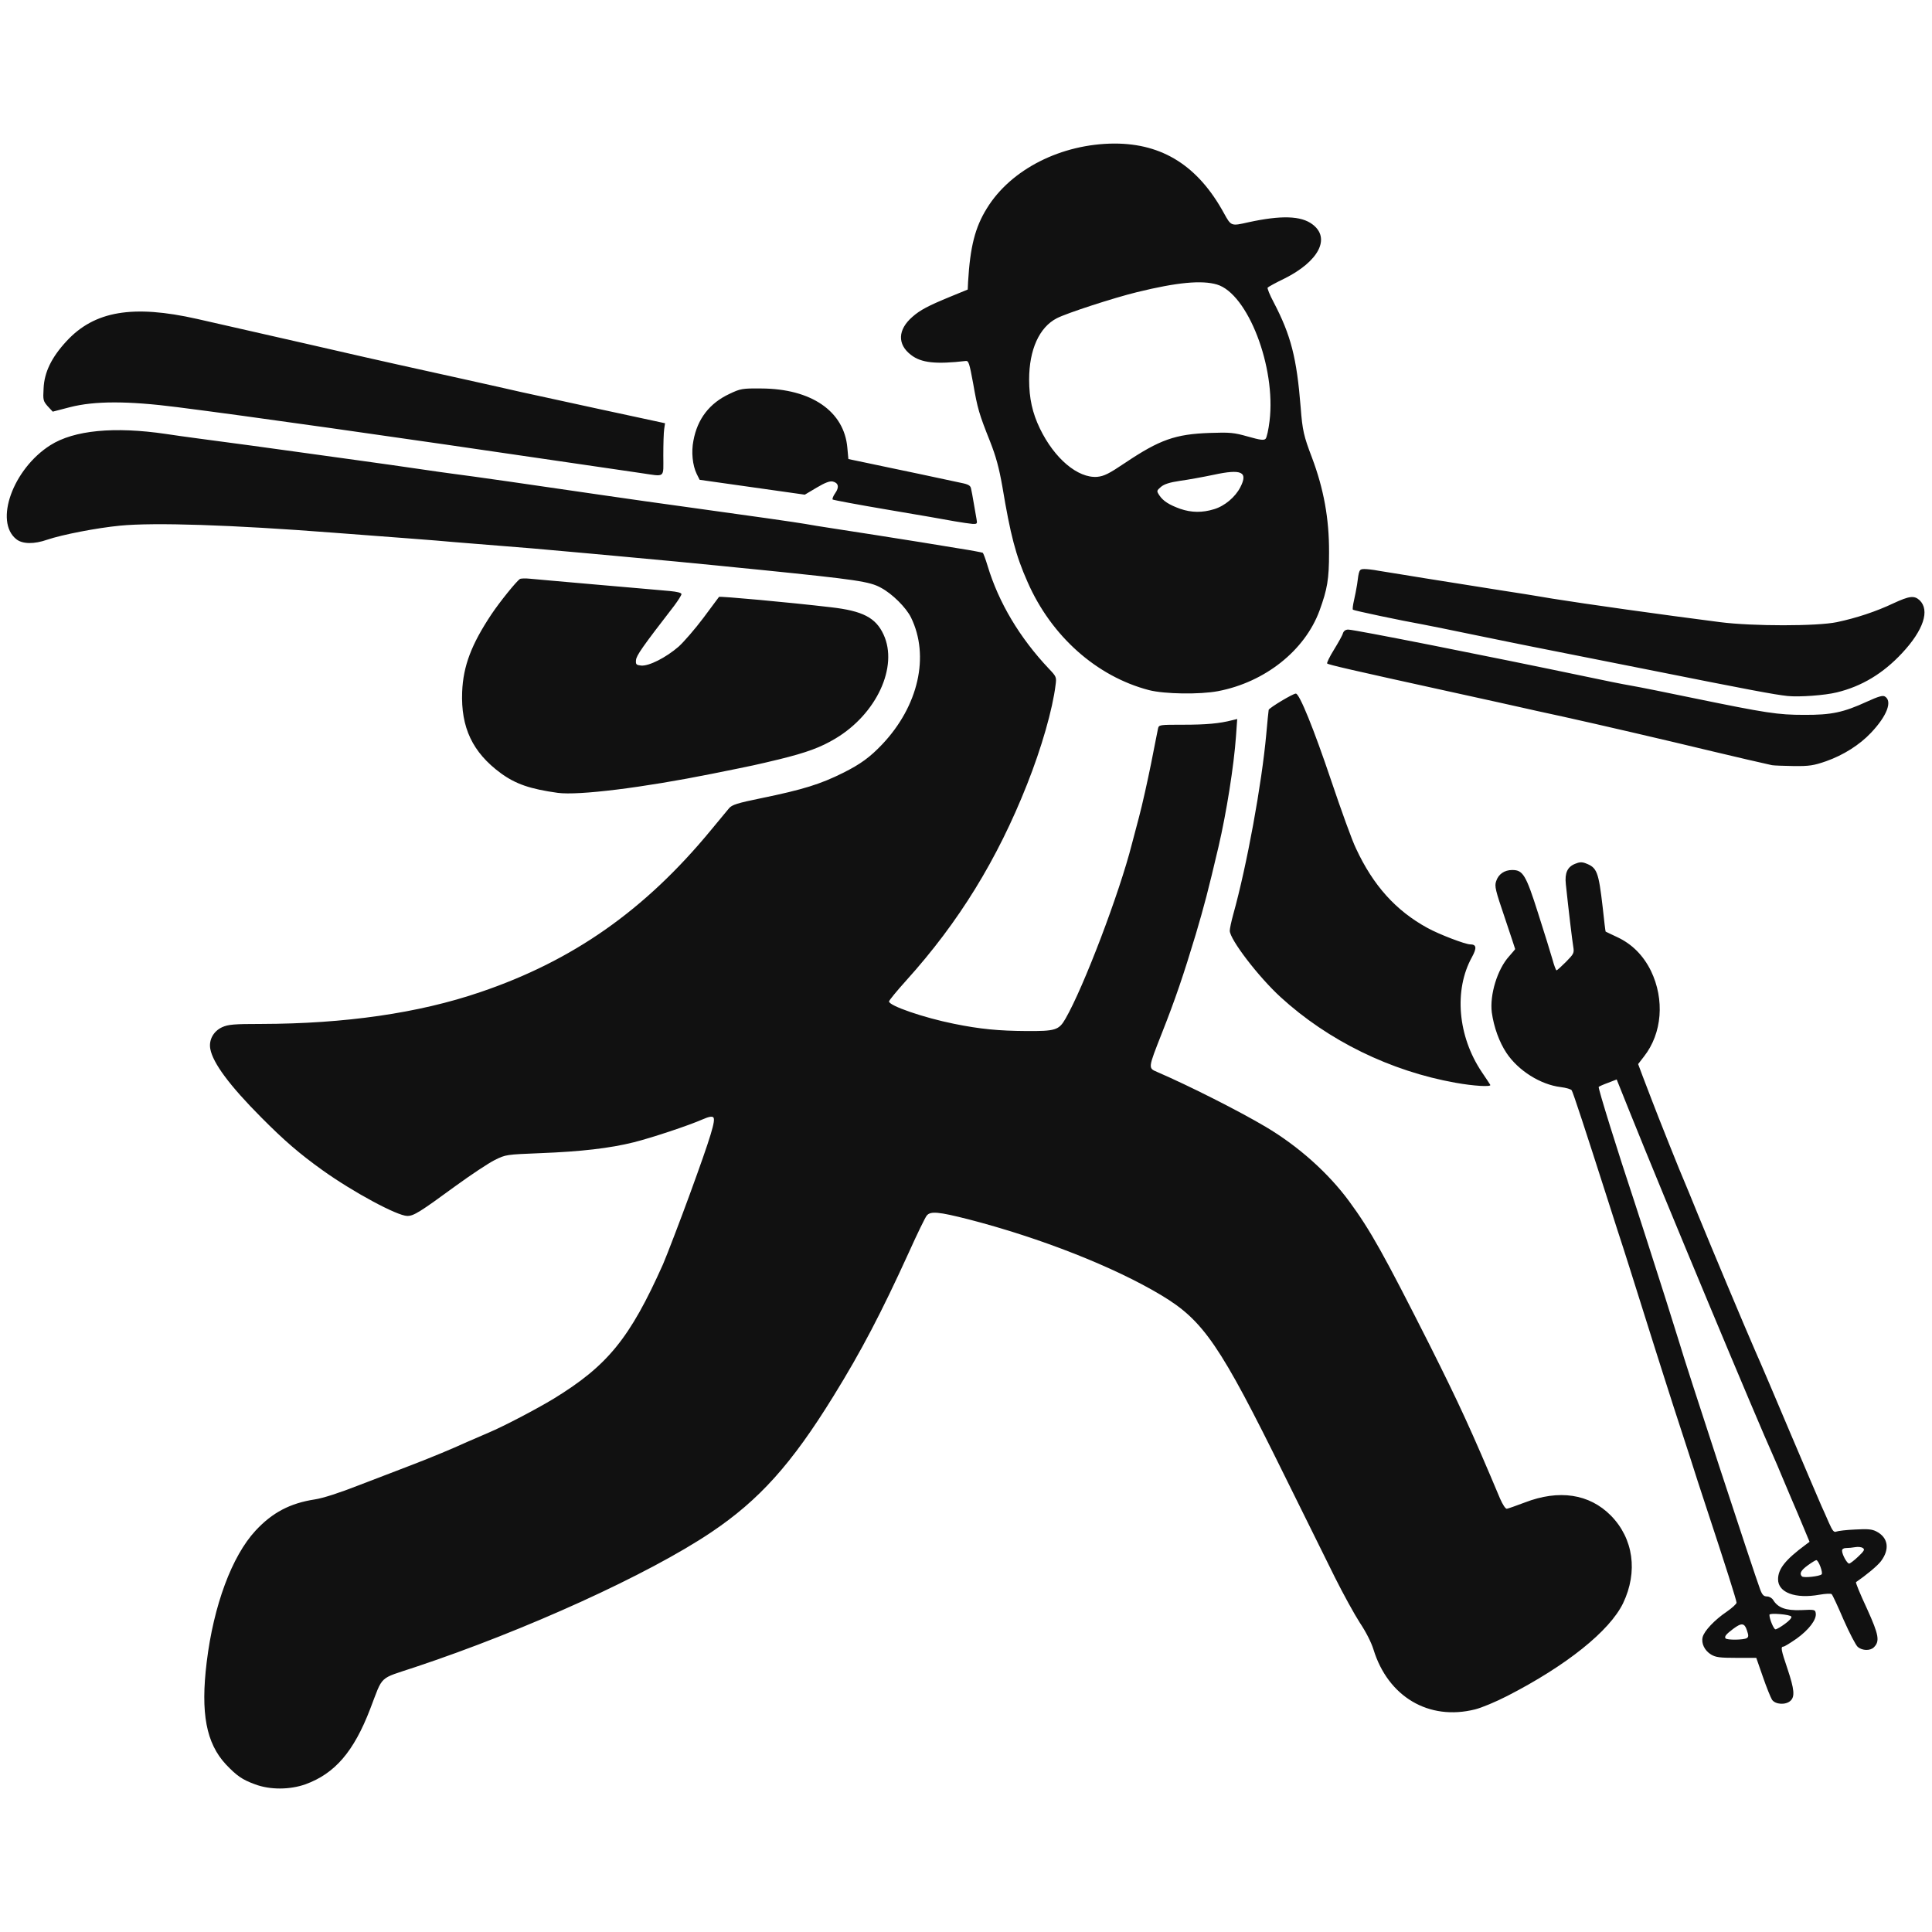
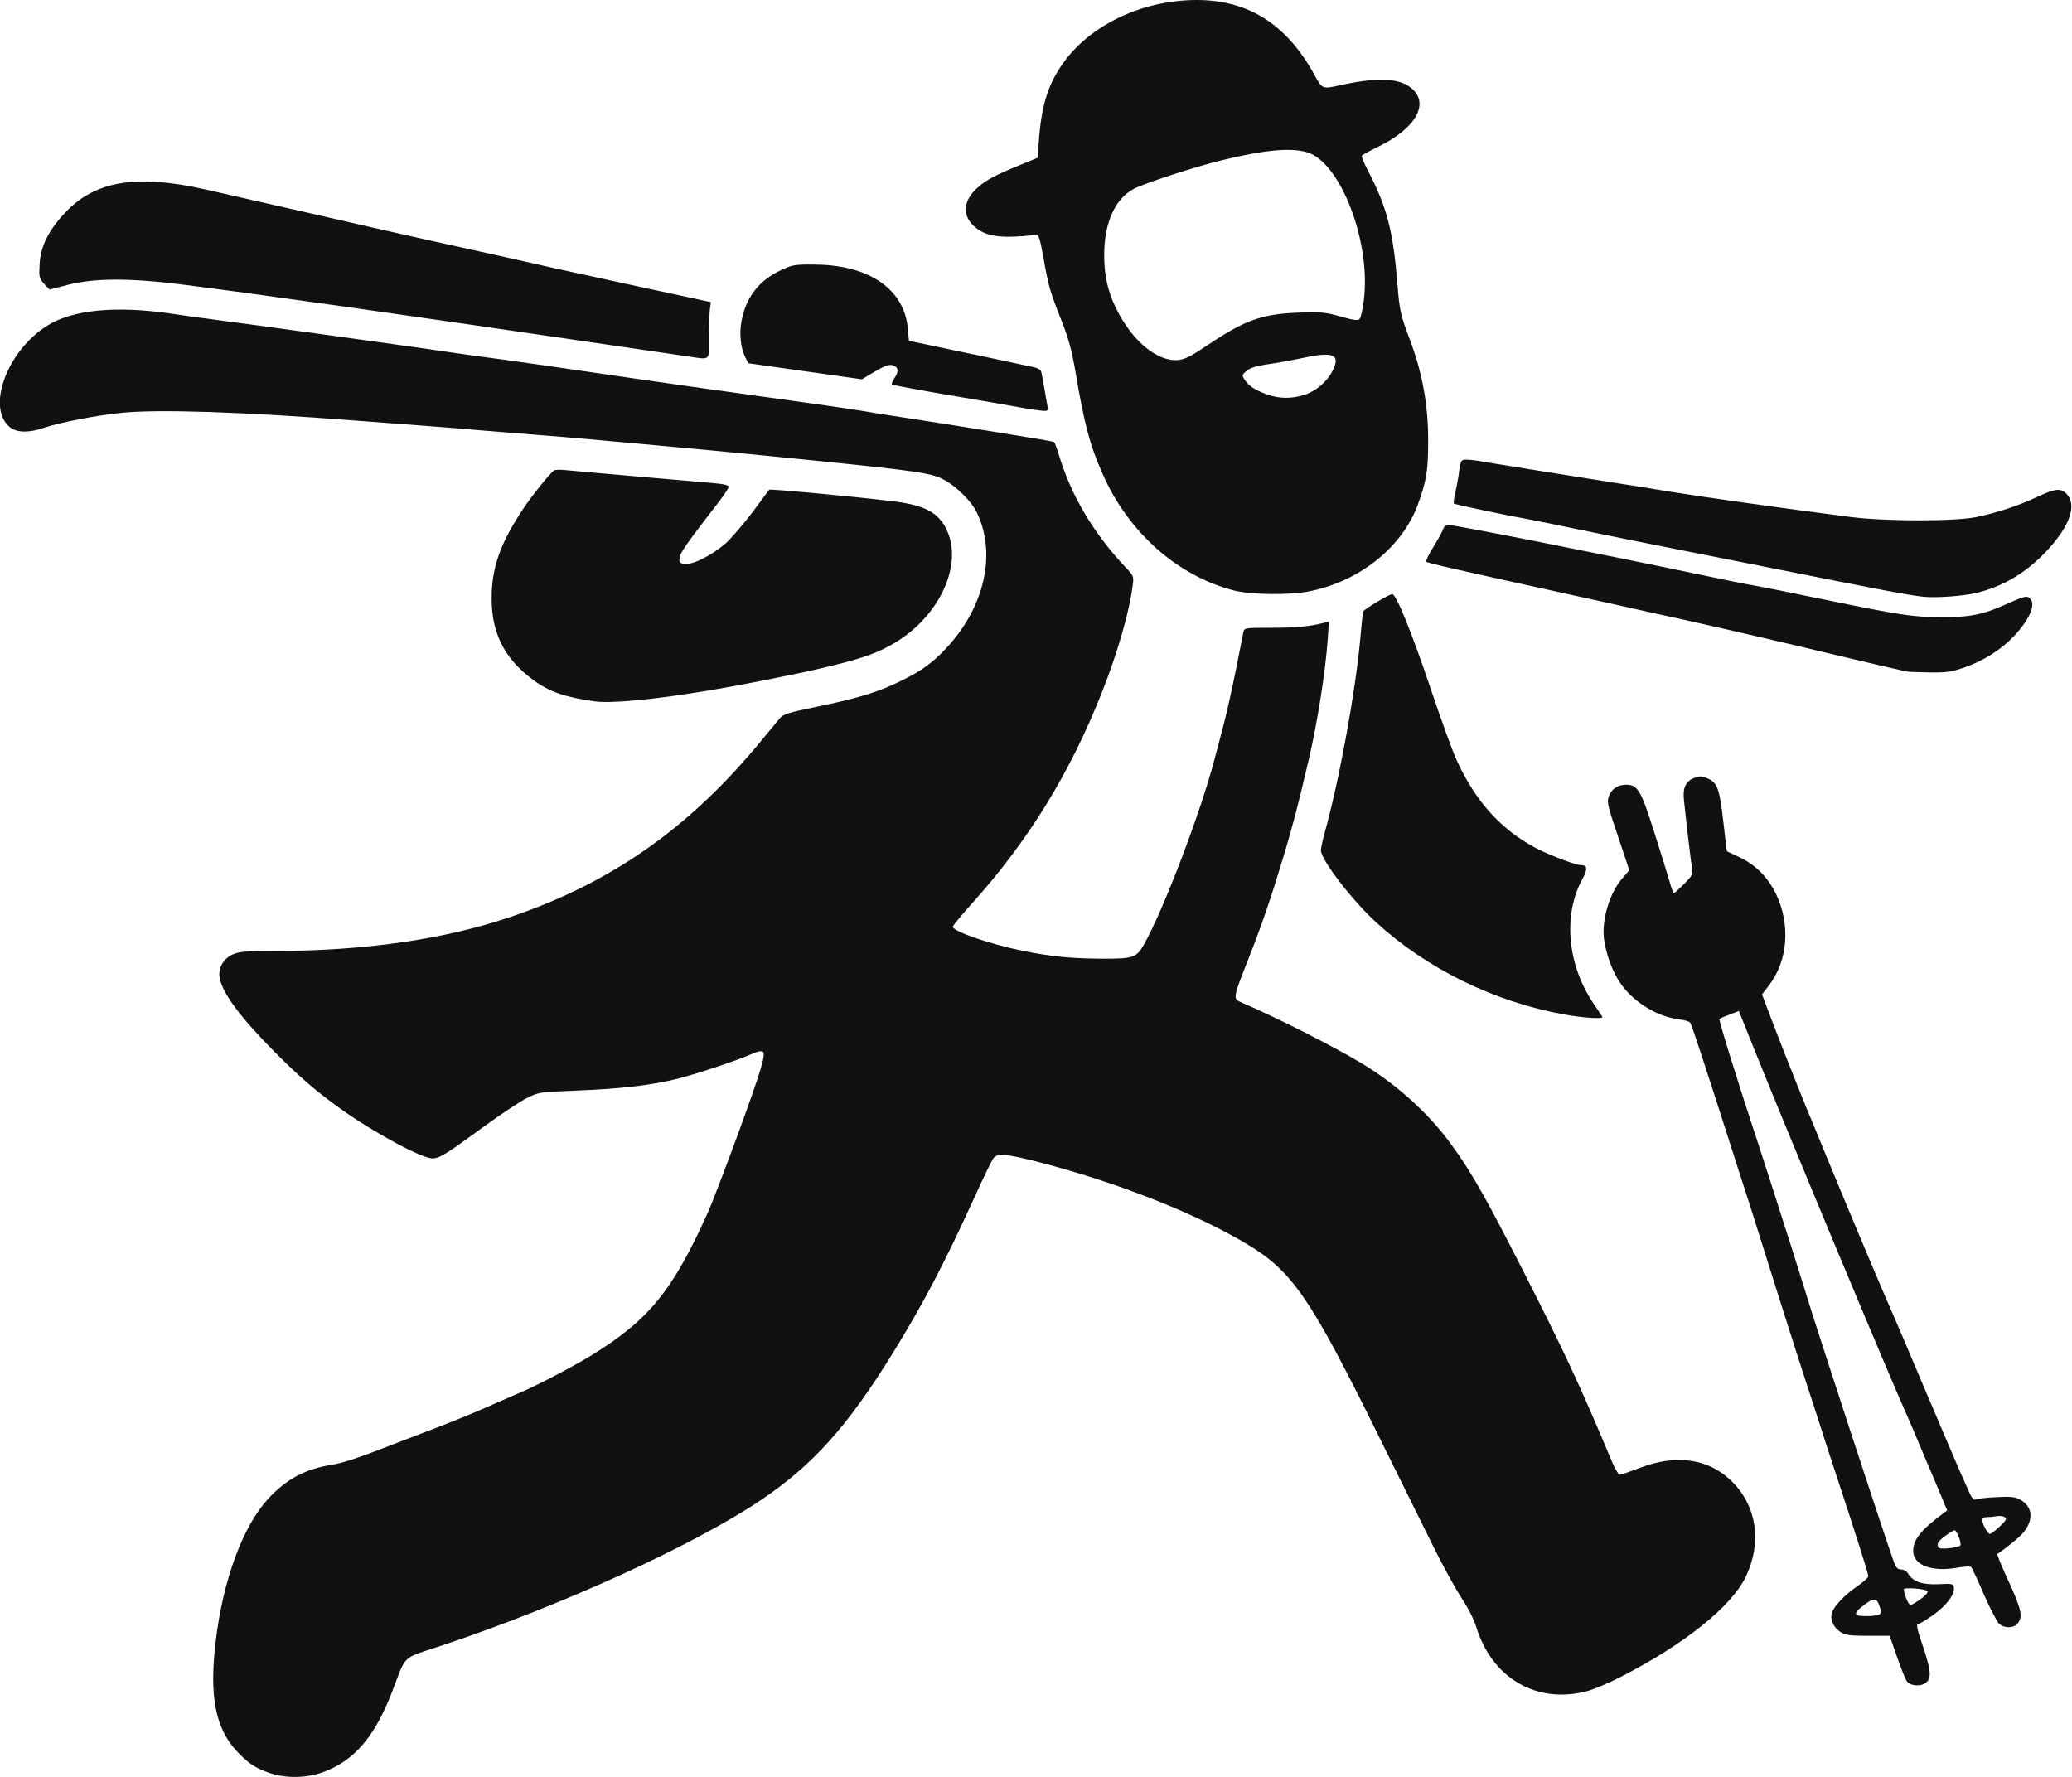
- <svg xmlns="http://www.w3.org/2000/svg" viewBox="0 -79 1117 1117" width="1117" height="1117">
+ <svg xmlns="http://www.w3.org/2000/svg" viewBox="4 4 1109 951" width="1109" height="951">
  <path fill="#111" fill-rule="evenodd" d="M147.4 952.6 C140.0 949.9 136.9 947.7 130.6 941.1 C119.2 928.8 115.9 911.5 119.5 882.0 C123.5 849.1 134.1 820.7 147.7 806.0 C157.4 795.5 167.7 790.1 182.0 787.9 C186.7 787.2 196.3 784.1 207.5 779.7 C217.4 775.9 231.1 770.6 238.0 768.0 C250.2 763.3 261.0 758.8 270.0 754.7 C272.5 753.6 278.1 751.2 282.5 749.3 C291.7 745.4 310.1 735.7 319.9 729.8 C351.3 710.6 364.1 694.9 383.3 652.0 C385.4 647.2 394.0 624.7 398.8 611.5 C411.2 577.5 413.9 568.5 412.4 567.0 C411.7 566.3 409.8 566.6 406.4 568.1 C397.7 571.9 376.8 578.8 366.5 581.4 C352.5 584.9 335.8 586.8 312.5 587.7 C292.7 588.5 292.4 588.5 286.0 591.7 C282.4 593.5 272.3 600.2 263.5 606.6 C242.6 621.9 239.2 624.0 235.5 624.0 C229.7 624.0 204.1 610.2 186.5 597.6 C173.1 588.0 164.4 580.5 151.0 567.0 C132.7 548.6 123.1 535.6 121.6 527.5 C120.6 522.3 123.4 517.2 128.4 514.9 C131.9 513.3 135.2 513.0 151.0 513.0 C199.3 512.9 242.0 506.8 277.7 494.6 C331.1 476.5 372.8 447.3 410.9 401.1 C415.6 395.4 420.4 389.6 421.5 388.3 C423.2 386.3 426.3 385.3 440.0 382.5 C464.4 377.5 474.5 374.3 487.5 367.8 C497.5 362.8 503.0 358.8 510.1 351.3 C531.0 329.2 537.6 300.3 526.7 278.0 C523.9 272.3 515.9 264.3 509.3 260.8 C502.8 257.2 495.1 256.1 440.0 250.5 C431.5 249.7 420.2 248.5 415.0 248.0 C403.9 246.9 380.4 244.6 357.0 242.5 C347.9 241.7 335.6 240.5 329.5 240.0 C317.0 238.8 301.5 237.5 276.0 235.5 C266.4 234.7 255.6 233.9 252.0 233.5 C246.1 233.0 229.8 231.8 193.0 229.0 C133.4 224.4 89.2 223.0 69.5 224.9 C56.0 226.2 36.0 230.1 27.4 233.0 C19.7 235.7 13.1 235.6 9.5 232.8 C-3.5 222.6 7.5 192.1 29.1 178.4 C42.8 169.7 66.1 167.5 96.0 171.9 C99.6 172.5 107.9 173.6 114.5 174.5 C130.4 176.6 161.0 180.7 173.5 182.5 C179.0 183.3 193.6 185.3 206.0 187.0 C218.4 188.7 234.6 191.0 242.0 192.1 C249.4 193.2 258.6 194.5 262.5 195.0 C270.0 195.9 311.3 201.8 350.0 207.5 C362.9 209.4 383.6 212.3 396.0 214.0 C434.5 219.3 460.3 223.0 465.5 223.9 C468.2 224.4 475.4 225.6 481.5 226.5 C493.9 228.4 518.9 232.3 532.5 234.5 C537.5 235.3 547.4 236.9 554.5 238.1 C561.6 239.2 567.8 240.4 568.2 240.6 C568.5 240.8 569.8 244.2 571.0 248.2 C577.4 269.4 589.5 289.7 606.4 307.6 C610.7 312.1 610.9 312.5 610.3 316.9 C608.6 331.1 602.1 353.6 593.8 374.5 C576.6 418.0 554.3 454.2 524.1 487.7 C518.5 493.9 514.0 499.4 514.0 500.0 C514.0 502.5 534.1 509.4 551.5 512.9 C566.7 516.0 577.5 517.0 593.4 517.1 C610.2 517.2 612.2 516.6 616.0 510.0 C626.5 491.8 647.2 437.4 654.4 409.0 C654.8 407.6 656.6 400.6 658.5 393.5 C660.4 386.4 663.5 372.4 665.5 362.5 C667.4 352.6 669.3 343.5 669.5 342.3 C670.0 340.0 670.3 340.0 684.3 340.0 C697.4 340.0 705.1 339.3 712.4 337.4 L715.3 336.7 L714.6 346.6 C713.4 363.7 709.1 390.8 704.5 410.5 C698.4 436.5 696.2 444.7 691.4 461.0 C684.3 484.6 679.4 499.0 671.8 518.2 C663.7 538.8 663.7 538.5 669.1 540.8 C687.4 548.7 716.3 563.3 731.8 572.5 C750.7 583.7 768.0 599.2 780.0 615.5 C792.4 632.4 799.9 645.9 826.5 698.5 C843.7 732.8 850.6 747.8 867.3 787.5 C868.8 790.9 870.4 793.4 871.2 793.3 C871.9 793.2 876.5 791.6 881.5 789.7 C901.4 782.0 918.9 784.7 931.3 797.2 C944.4 810.5 947.1 829.7 938.4 847.9 C930.6 864.0 905.6 884.0 871.5 901.5 C864.9 904.9 856.5 908.4 852.8 909.3 C826.1 916.0 802.5 902.0 794.1 874.7 C792.8 870.5 789.7 864.4 786.2 859.2 C783.1 854.4 776.6 842.6 771.8 833.0 C767.0 823.4 753.9 796.8 742.6 774.0 C705.4 698.5 695.8 684.5 671.5 669.9 C644.2 653.5 601.6 636.7 559.7 625.9 C542.7 621.6 538.0 621.1 535.8 623.8 C535.0 624.7 530.3 634.3 525.5 645.0 C509.4 680.3 498.0 702.1 481.8 728.3 C457.6 767.5 439.0 788.2 411.2 806.9 C374.9 831.3 303.7 863.7 239.9 884.9 C218.6 892.0 221.7 889.1 214.0 909.1 C204.5 933.8 193.6 946.4 176.6 952.6 C167.6 955.8 156.1 955.9 147.4 952.6 Z  M1024.5 903.7 C1023.7 902.4 1021.3 896.5 1019.2 890.4 L1015.4 879.5 L1003.9 879.5 C994.4 879.5 992.0 879.2 989.3 877.6 C985.5 875.3 983.5 871.1 984.4 867.5 C985.3 863.9 991.4 857.5 998.2 852.9 C1001.4 850.7 1004.0 848.3 1004.0 847.6 C1004.0 846.3 997.6 826.1 986.5 792.5 C983.6 783.7 979.3 770.6 977.1 763.5 C974.8 756.4 970.5 743.1 967.5 734.0 C964.6 724.9 959.6 709.4 956.5 699.5 C941.9 653.1 939.7 646.2 938.5 642.5 C937.7 640.3 933.5 627.0 929.0 613.0 C916.9 575.2 909.5 552.6 908.7 551.4 C908.3 550.7 905.5 549.9 902.3 549.5 C890.7 548.1 877.8 540.0 871.0 529.8 C866.8 523.5 863.7 514.9 862.5 506.4 C861.2 496.2 865.7 481.4 872.5 473.9 C874.4 471.7 876.0 469.9 876.0 469.7 C876.0 469.6 873.3 461.4 870.0 451.6 C864.6 435.7 864.0 433.4 865.0 430.5 C866.3 426.4 869.8 424.0 874.3 424.0 C880.5 424.0 882.2 426.7 889.3 449.1 C892.9 460.3 896.6 472.3 897.6 475.8 C898.5 479.2 899.6 482.0 899.9 482.0 C900.3 482.0 902.7 479.8 905.4 477.1 C909.9 472.5 910.2 472.0 909.6 468.4 C909.0 464.9 906.8 446.5 905.3 432.2 C904.6 425.7 906.2 422.2 910.7 420.4 C913.1 419.4 914.6 419.3 916.7 420.1 C923.3 422.6 924.2 424.8 926.6 445.5 C927.4 453.2 928.2 459.6 928.3 459.6 C928.4 459.7 931.4 461.1 935.0 462.8 C943.6 466.8 950.1 473.4 954.5 482.3 C962.5 498.9 961.0 518.4 950.5 531.8 L947.1 536.2 L949.6 542.9 C951.0 546.5 953.4 552.9 955.0 557.0 C958.0 565.0 972.4 601.1 974.0 604.5 C974.5 605.6 977.9 613.9 981.6 623.0 C989.8 643.0 1008.4 687.4 1015.0 702.5 C1017.7 708.5 1026.9 730.1 1035.5 750.5 C1044.2 770.9 1052.0 789.3 1053.0 791.5 C1054.0 793.7 1056.0 798.1 1057.4 801.4 C1059.5 806.1 1060.3 807.1 1061.7 806.5 C1062.7 806.1 1067.6 805.5 1072.6 805.3 C1079.8 804.9 1082.3 805.1 1084.8 806.4 C1091.7 809.9 1092.7 816.7 1087.5 823.6 C1085.5 826.3 1078.8 831.8 1073.1 835.7 C1072.7 835.9 1075.1 841.8 1079.6 851.5 C1086.3 866.3 1086.9 869.9 1083.4 873.4 C1081.3 875.5 1076.7 875.4 1074.1 873.2 C1073.0 872.3 1069.3 865.2 1065.9 857.5 C1062.6 849.8 1059.5 843.1 1059.0 842.7 C1058.6 842.2 1055.4 842.4 1051.9 843.0 C1038.1 845.5 1028.0 841.8 1028.0 834.1 C1028.0 828.1 1032.2 822.8 1043.8 814.2 L1046.2 812.4 L1042.7 804.0 C1040.8 799.3 1037.5 791.7 1035.5 787.0 C1033.5 782.3 1030.9 776.2 1029.8 773.5 C1028.7 770.8 1026.7 766.1 1025.4 763.2 C1016.4 743.4 961.6 612.2 941.8 562.8 L934.7 545.1 L929.8 547.0 C927.0 548.0 924.6 549.1 924.3 549.4 C923.8 549.9 935.1 586.2 945.5 617.5 C946.8 621.4 949.6 630.1 951.8 637.0 C954.0 643.9 959.0 659.6 963.0 672.0 C966.9 684.4 970.5 695.9 971.0 697.5 C973.6 706.9 1014.2 830.8 1017.6 839.8 C1018.8 843.1 1019.7 844.0 1021.6 844.0 C1022.9 844.0 1024.5 844.9 1025.2 846.1 C1028.0 850.6 1032.5 852.2 1041.3 851.9 C1049.2 851.5 1049.5 851.6 1049.8 853.8 C1050.3 857.4 1045.8 863.3 1038.7 868.4 C1035.1 870.9 1031.7 873.0 1031.1 873.0 C1029.4 873.0 1029.7 874.8 1033.5 886.0 C1037.4 897.7 1037.8 901.9 1035.2 904.3 C1032.4 906.9 1026.4 906.5 1024.5 903.7 Z  M1009.9 868.1 C1011.0 867.4 1011.0 866.6 1010.0 863.6 C1008.6 859.3 1006.9 859.1 1002.1 862.7 C998.0 865.8 996.9 867.1 997.6 868.2 C998.3 869.3 1008.1 869.2 1009.9 868.1 Z  M1031.9 859.9 C1034.2 858.3 1036.0 856.4 1035.7 855.7 C1035.3 854.4 1023.0 853.4 1023.0 854.6 C1023.0 857.0 1025.5 863.0 1026.5 863.0 C1027.2 863.0 1029.6 861.6 1031.9 859.9 Z  M1053.2 831.2 C1054.1 830.3 1051.4 823.0 1050.1 823.0 C1049.7 823.0 1047.4 824.4 1045.2 826.0 C1041.2 828.9 1040.2 830.8 1041.8 832.4 C1042.7 833.4 1052.0 832.4 1053.2 831.2 Z  M1074.3 821.0 C1077.8 817.7 1078.3 816.8 1077.0 816.0 C1076.2 815.4 1074.2 815.2 1072.6 815.5 C1071.0 815.8 1068.7 816.0 1067.4 816.0 C1065.9 816.0 1065.0 816.6 1065.0 817.5 C1065.0 819.8 1067.9 825.0 1069.1 825.0 C1069.6 825.0 1072.0 823.2 1074.3 821.0 Z  M841.5 547.0 C803.9 540.3 767.8 522.6 740.4 497.5 C727.6 485.8 711.0 464.1 711.0 459.1 C711.0 457.9 711.9 453.7 713.0 449.7 C720.9 421.4 729.5 374.2 732.1 345.5 C732.7 338.4 733.4 332.0 733.5 331.4 C733.9 330.2 747.5 322.0 749.2 322.0 C751.3 322.0 759.6 342.5 769.6 372.2 C775.4 389.4 781.8 407.2 784.0 411.6 C793.9 432.9 807.0 447.5 825.3 457.5 C832.0 461.2 847.2 467.0 850.0 467.0 C853.7 467.0 853.9 469.1 851.0 474.4 C840.5 493.4 842.8 520.1 856.7 540.8 C859.2 544.5 861.4 547.8 861.6 548.2 C862.5 549.5 851.9 548.9 841.5 547.0 Z  M322.5 379.4 C306.6 377.2 298.1 374.3 289.5 368.0 C273.2 356.0 266.4 341.6 267.2 321.0 C267.8 306.0 272.6 293.5 284.1 276.2 C289.0 268.9 298.3 257.4 300.5 255.8 C301.0 255.4 303.8 255.3 306.5 255.6 C309.2 255.9 327.0 257.4 346.0 259.1 C365.0 260.7 383.5 262.4 387.2 262.7 C391.4 263.1 394.0 263.7 394.0 264.5 C394.0 265.1 392.1 268.1 389.8 271.2 C371.4 295.0 367.9 300.0 367.7 302.7 C367.5 305.2 367.9 305.5 370.7 305.8 C375.2 306.2 385.0 301.2 392.3 294.9 C395.4 292.1 401.9 284.6 406.7 278.2 C411.5 271.7 415.5 266.3 415.7 266.1 C416.1 265.6 455.8 269.2 480.5 272.1 C498.8 274.2 506.3 278.1 510.8 287.8 C519.5 306.4 506.8 333.8 483.0 348.0 C474.5 353.1 466.4 356.1 450.5 360.0 C436.3 363.4 437.3 363.2 412.0 368.3 C371.7 376.4 334.6 381.0 322.5 379.4 Z  M1024.5 363.4 C1019.0 362.2 1003.0 358.5 990.5 355.5 C961.9 348.6 923.9 339.8 904.0 335.4 C892.7 333.0 881.7 330.5 879.5 330.0 C877.3 329.5 858.0 325.2 836.5 320.5 C781.4 308.4 768.0 305.3 767.3 304.6 C767.0 304.3 768.7 300.7 771.2 296.7 C773.7 292.6 776.1 288.4 776.4 287.2 C776.9 285.7 778.0 285.0 779.5 285.0 C783.0 285.0 859.8 300.2 918.5 312.5 C927.3 314.4 938.3 316.6 943.0 317.4 C947.7 318.2 963.6 321.4 978.5 324.5 C1021.3 333.3 1027.9 334.3 1043.0 334.3 C1058.8 334.4 1065.8 332.9 1079.3 326.7 C1086.1 323.6 1088.6 322.9 1089.8 323.7 C1094.2 326.4 1091.0 334.9 1081.7 344.7 C1075.1 351.7 1065.7 357.6 1055.8 361.1 C1048.6 363.6 1046.1 364.0 1037.0 363.9 C1031.2 363.8 1025.6 363.6 1024.5 363.4 Z  M1033.5 323.4 C1026.0 322.6 1011.5 319.9 952.0 308.0 C919.3 301.5 890.0 295.7 887.0 295.1 C884.0 294.5 869.4 291.6 854.5 288.5 C839.6 285.4 825.2 282.5 822.5 282.0 C810.6 279.9 782.6 274.0 782.2 273.5 C781.9 273.2 782.2 270.8 782.8 268.2 C783.4 265.6 784.2 261.5 784.6 259.0 C785.7 250.4 785.8 250.0 788.9 250.0 C790.4 250.0 794.1 250.4 797.1 251.0 C800.1 251.5 806.8 252.6 812.0 253.4 C817.2 254.3 828.7 256.1 837.5 257.5 C867.0 262.2 872.0 263.0 881.8 264.5 C887.1 265.4 894.2 266.5 897.5 267.1 C916.8 270.2 960.2 276.3 994.5 280.7 C1013.3 283.1 1050.5 283.1 1062.0 280.7 C1073.4 278.3 1084.8 274.5 1094.7 269.8 C1104.0 265.5 1106.7 265.2 1109.8 268.0 C1115.9 273.8 1112.1 285.3 1099.7 298.6 C1088.7 310.4 1076.4 317.8 1062.0 321.3 C1055.2 323.0 1040.3 324.1 1033.5 323.4 Z  M664.3 320.0 C634.0 312.1 607.8 288.8 594.1 257.5 C587.2 242.0 584.2 230.3 579.5 202.2 C577.6 191.5 575.9 185.1 572.4 176.2 C566.0 160.1 565.2 157.4 562.6 142.5 C560.5 131.1 560.0 129.5 558.4 129.7 C541.0 131.7 532.6 130.8 526.7 126.2 C518.7 120.1 519.0 111.6 527.5 104.2 C531.9 100.3 536.6 97.8 549.5 92.5 L559.5 88.4 L559.7 84.0 C560.9 63.7 563.7 52.5 570.6 41.4 C584.5 18.8 613.7 4.1 644.4 4.0 C672.2 4.0 692.7 17.0 707.6 44.2 C711.8 51.8 711.7 51.8 721.8 49.5 C740.7 45.4 752.2 45.7 758.8 50.7 C769.5 58.7 762.4 72.2 742.5 82.1 C737.5 84.5 733.2 86.9 732.9 87.3 C732.6 87.7 734.1 91.5 736.3 95.6 C746.4 114.9 749.7 127.9 752.0 156.6 C753.0 169.8 753.8 173.2 758.5 185.5 C765.3 203.6 768.5 220.8 768.4 240.5 C768.4 256.0 767.4 261.6 762.9 274.0 C754.4 297.1 731.4 315.4 704.2 320.6 C693.6 322.6 673.3 322.3 664.3 320.0 Z  M552.0 222.4 C547.9 221.6 530.5 218.6 513.3 215.7 C496.1 212.8 481.8 210.1 481.4 209.8 C481.1 209.4 481.7 207.8 482.9 206.1 C485.3 202.7 484.8 200.2 481.5 199.4 C479.8 199.0 477.1 200.0 472.2 202.9 L465.3 207.0 L434.9 202.7 L404.5 198.4 L402.8 195.0 C400.4 190.1 399.6 182.3 400.9 175.8 C403.2 163.2 410.2 154.1 421.8 148.7 C428.1 145.7 429.2 145.5 440.0 145.6 C469.1 145.7 488.1 158.8 489.9 179.9 L490.5 186.4 L501.0 188.6 C506.8 189.8 520.3 192.7 531.0 194.9 C541.7 197.2 552.9 199.6 555.8 200.2 C559.9 201.0 561.1 201.8 561.4 203.4 C561.7 204.6 562.4 208.4 563.0 212.0 C563.6 215.6 564.3 219.7 564.6 221.2 C565.1 223.8 564.9 224.0 562.3 223.9 C560.8 223.8 556.1 223.1 552.0 222.4 Z  M701.9 215.4 C708.0 213.6 714.2 208.4 717.1 202.7 C721.7 193.8 717.9 192.0 701.7 195.5 C695.5 196.8 686.7 198.4 682.2 199.0 C676.2 199.9 673.1 200.9 671.2 202.5 C668.7 204.7 668.6 204.8 670.3 207.4 C672.5 210.7 676.0 212.9 682.4 215.2 C688.8 217.4 695.1 217.5 701.9 215.4 Z  M650.5 188.6 C670.5 175.2 679.5 172.0 699.5 171.3 C711.2 170.9 713.4 171.1 721.5 173.4 C728.6 175.4 730.7 175.7 731.7 174.7 C732.4 174.0 733.4 169.4 734.0 164.4 C737.8 133.2 721.4 90.8 703.6 85.5 C694.8 82.9 680.6 84.2 657.4 89.9 C643.9 93.2 616.8 102.0 611.0 105.0 C600.9 110.2 595.0 123.1 595.0 140.5 C595.0 151.3 596.9 159.8 601.2 168.7 C609.6 186.1 623.1 197.5 634.3 196.7 C638.3 196.3 641.0 195.0 650.5 188.6 Z  M370.5 194.5 C365.6 193.8 350.5 191.6 337.0 189.6 C219.3 172.3 144.9 161.8 102.5 156.4 C73.7 152.7 54.6 152.8 40.5 156.4 L30.5 159.0 L27.6 155.9 C25.0 152.9 24.8 152.3 25.2 145.6 C25.6 136.2 29.8 127.6 38.5 118.2 C54.6 100.8 76.8 97.0 114.0 105.4 C122.5 107.3 150.4 113.7 176.0 119.5 C201.6 125.4 226.3 131.0 231.0 132.0 C241.9 134.4 292.5 145.6 301.0 147.6 C304.6 148.4 324.8 152.8 346.0 157.4 L384.5 165.7 L384.0 169.1 C383.7 171.0 383.5 177.8 383.5 184.3 C383.5 197.8 385.0 196.6 370.5 194.5 Z" />
</svg>
